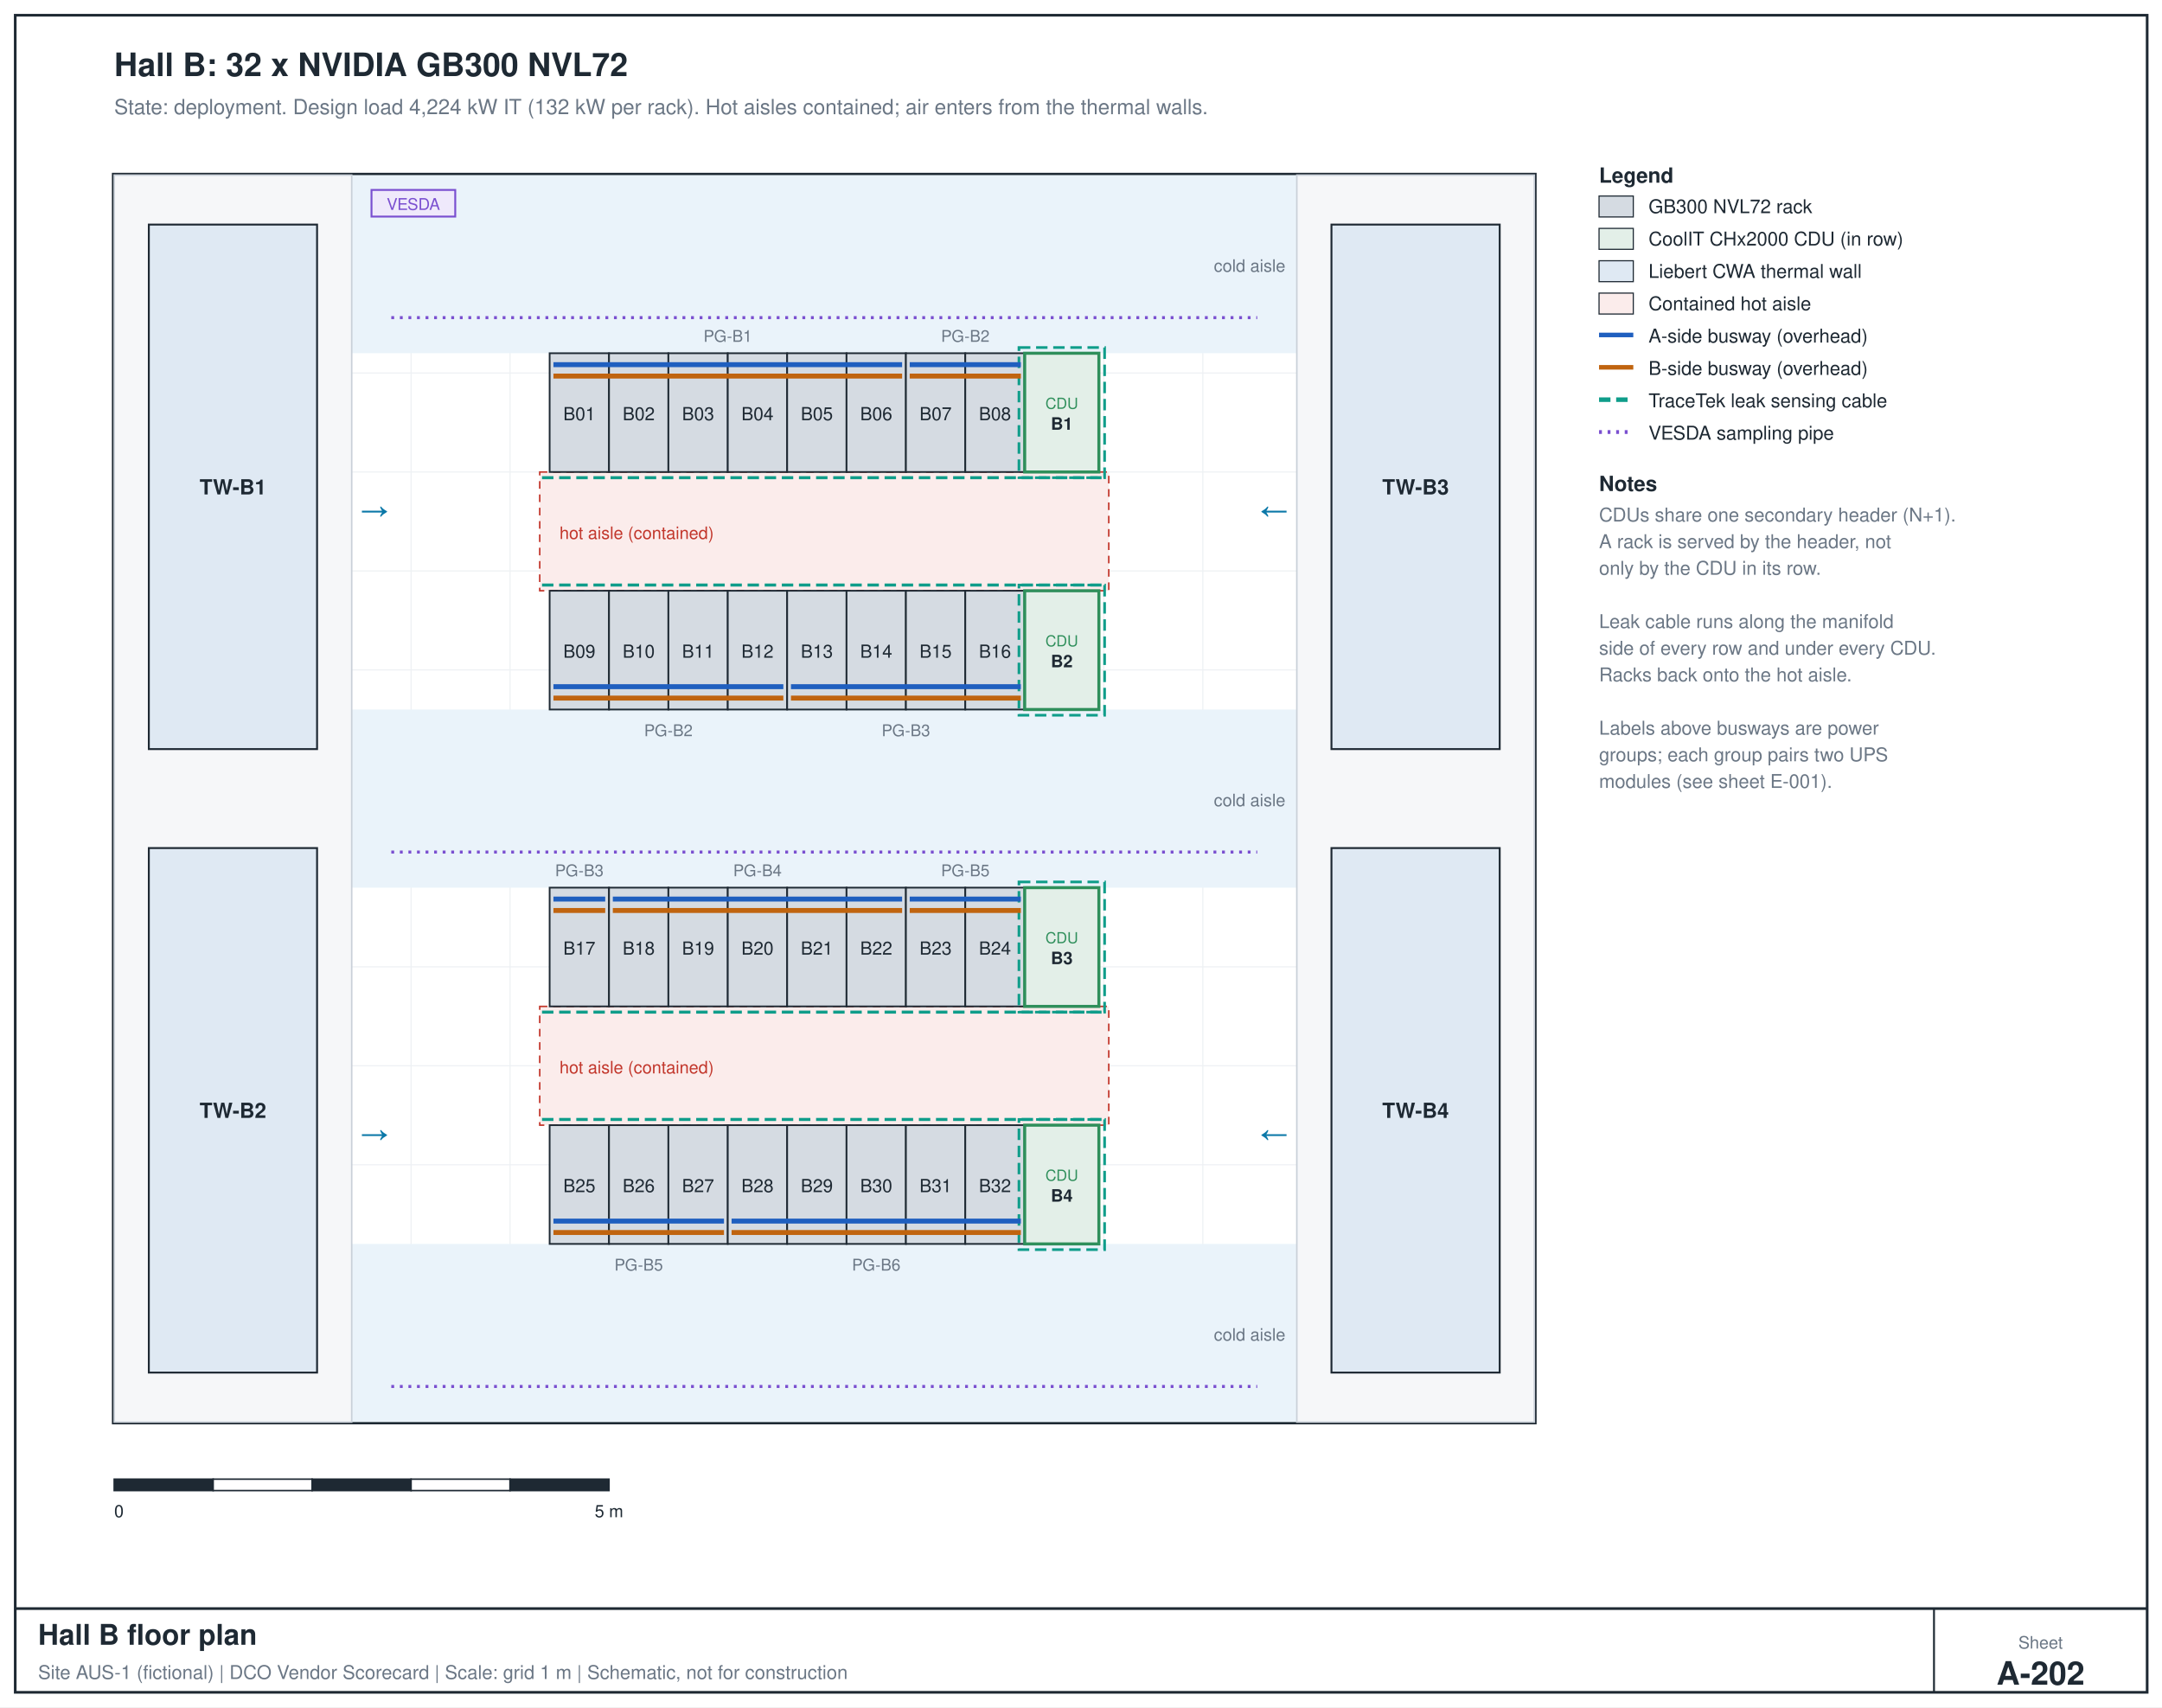
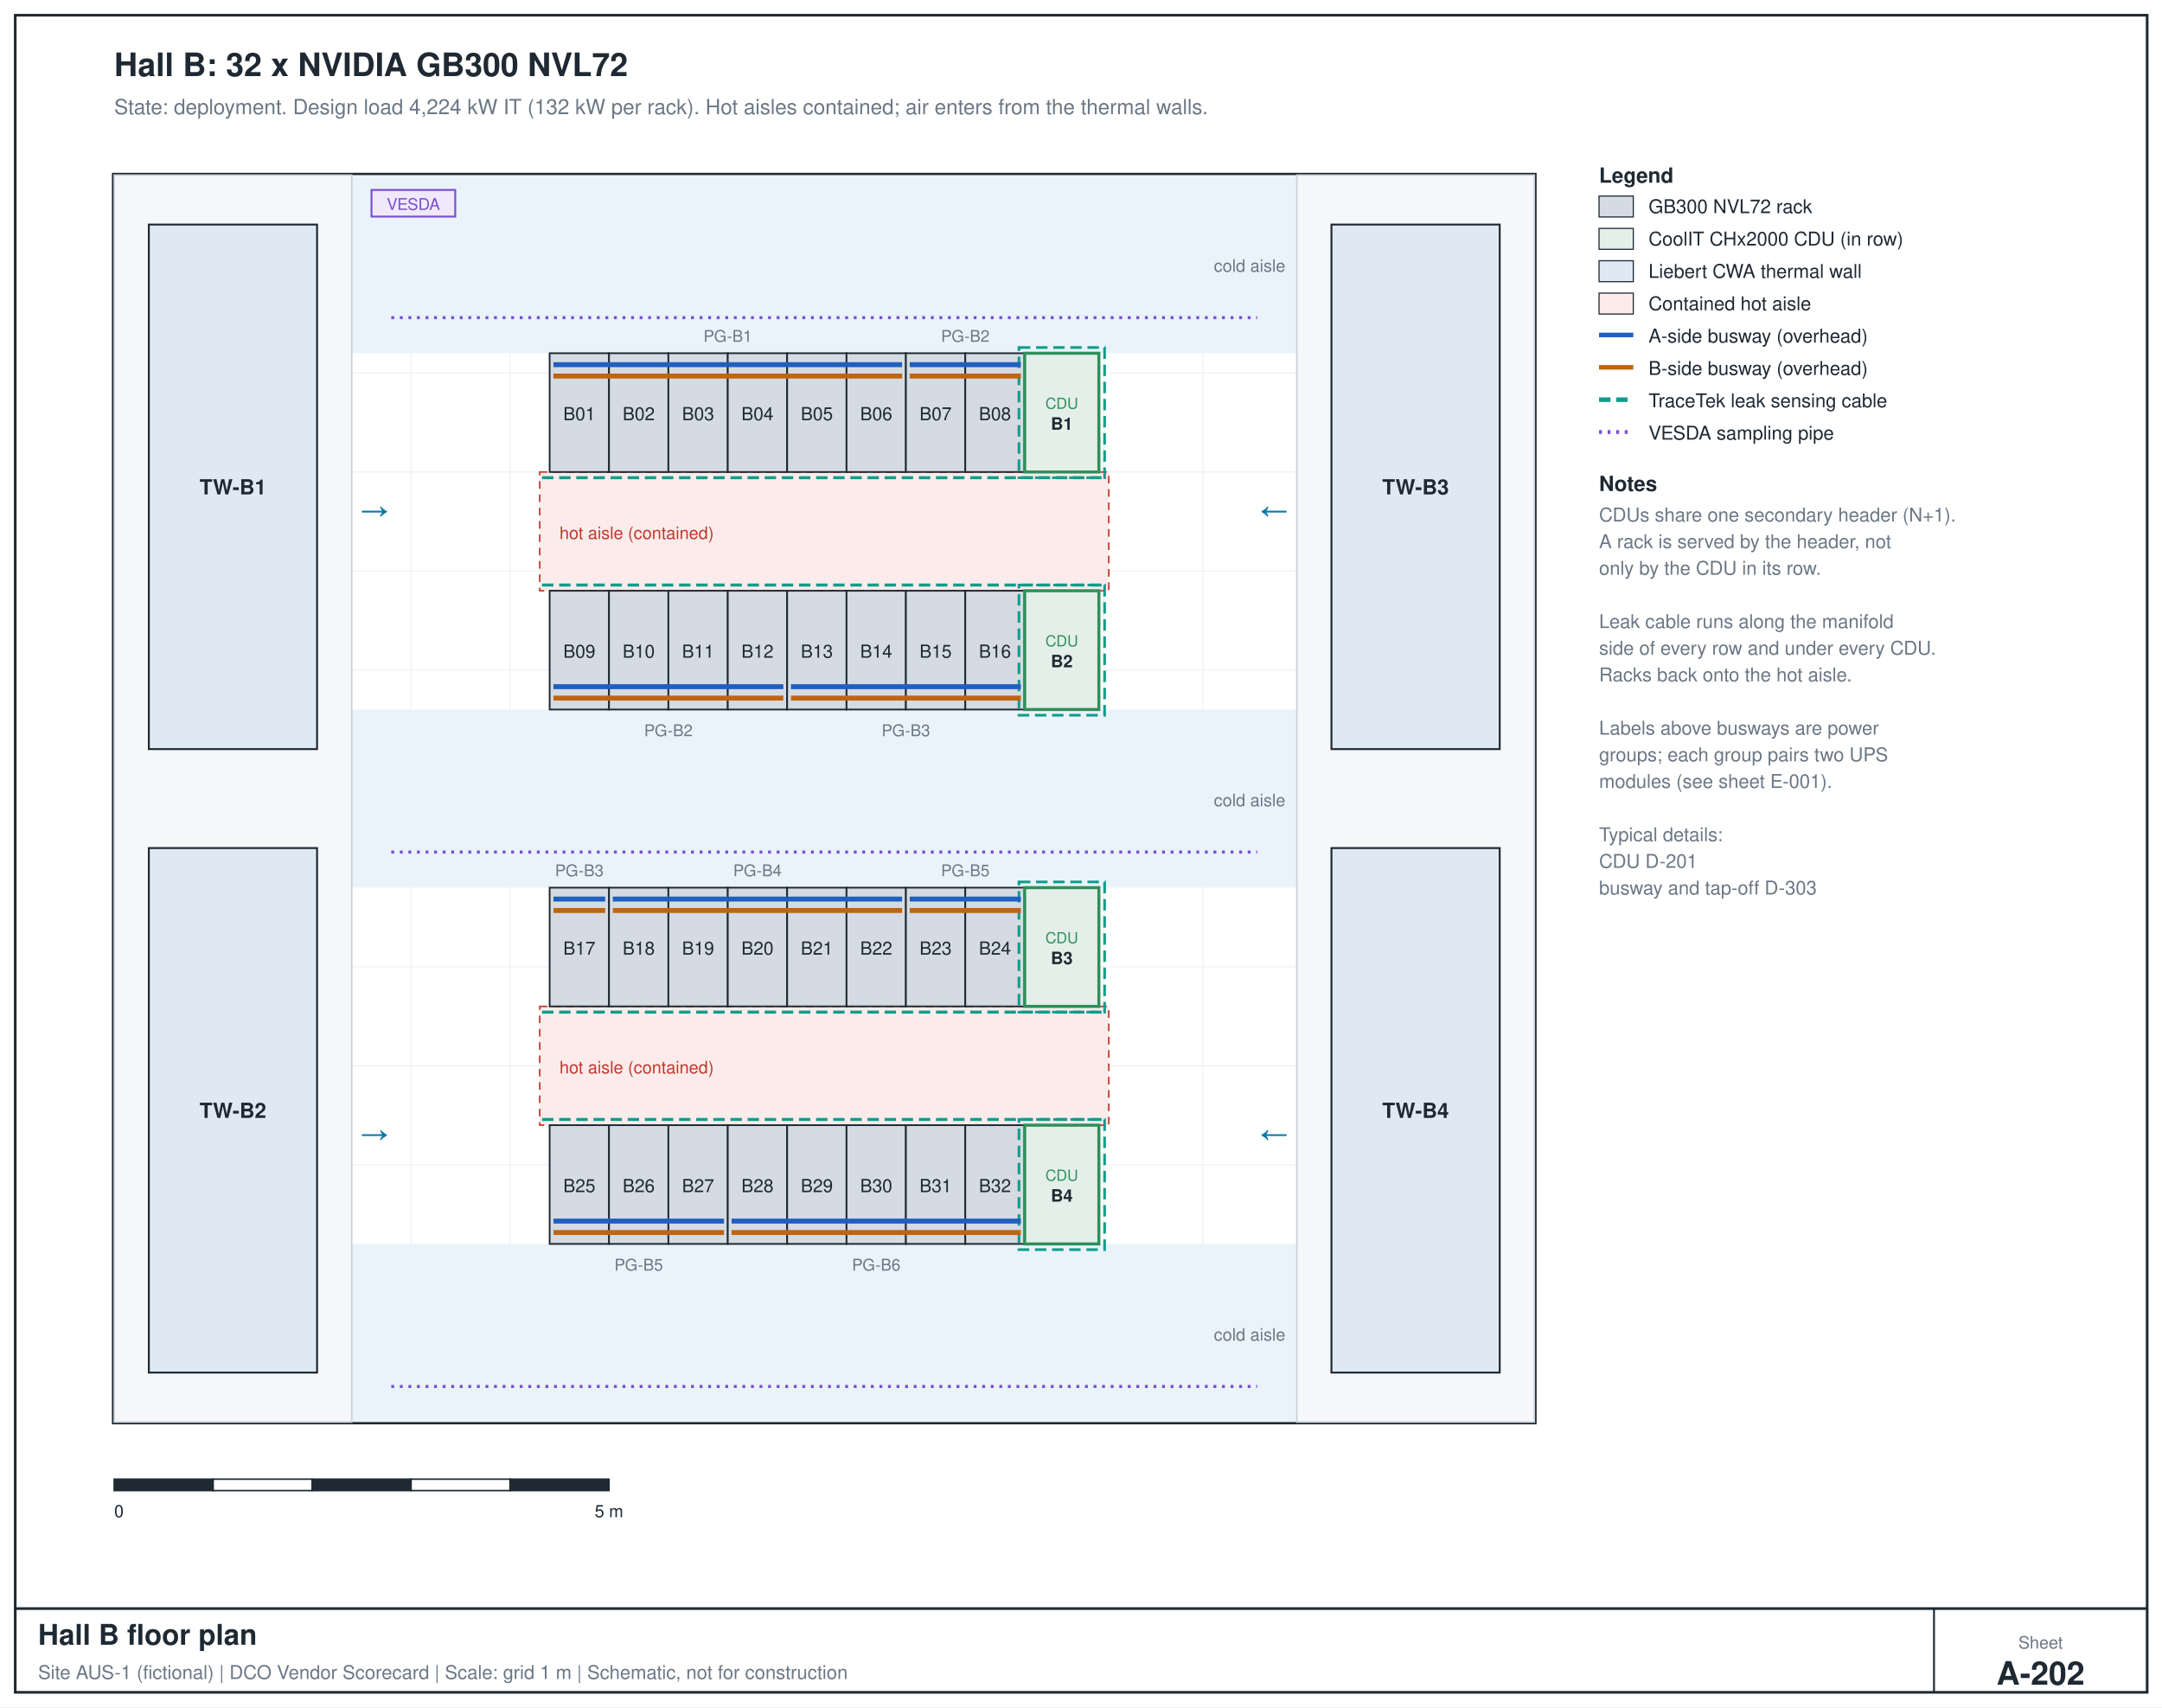
<svg xmlns="http://www.w3.org/2000/svg" width="1136" height="897" viewBox="0 0 1136 897">
  <rect width="100%" height="100%" fill="#ffffff" />
  <text x="60.0" y="40.0" font-family="Helvetica, Arial, sans-serif" font-size="17" text-anchor="start" fill="#1e2933" font-weight="bold">Hall B: 32 x NVIDIA GB300 NVL72</text>
  <text x="60.0" y="60.0" font-family="Helvetica, Arial, sans-serif" font-size="11" text-anchor="start" fill="#6b7785" font-weight="normal">State: deployment.  Design load 4,224 kW IT (132 kW per rack).  Hot aisles contained; air enters from the thermal walls.</text>
  <line x1="60.0" y1="92.0" x2="60.0" y2="747.2" stroke="#eef1f4" stroke-width="0.6" />
  <line x1="112.0" y1="92.0" x2="112.0" y2="747.2" stroke="#eef1f4" stroke-width="0.6" />
  <line x1="164.0" y1="92.0" x2="164.0" y2="747.2" stroke="#eef1f4" stroke-width="0.6" />
  <line x1="216.0" y1="92.0" x2="216.0" y2="747.2" stroke="#eef1f4" stroke-width="0.6" />
  <line x1="268.0" y1="92.0" x2="268.0" y2="747.2" stroke="#eef1f4" stroke-width="0.6" />
  <line x1="320.0" y1="92.0" x2="320.0" y2="747.2" stroke="#eef1f4" stroke-width="0.6" />
  <line x1="372.0" y1="92.0" x2="372.0" y2="747.2" stroke="#eef1f4" stroke-width="0.6" />
  <line x1="424.0" y1="92.0" x2="424.0" y2="747.2" stroke="#eef1f4" stroke-width="0.6" />
  <line x1="476.0" y1="92.0" x2="476.0" y2="747.2" stroke="#eef1f4" stroke-width="0.6" />
  <line x1="528.0" y1="92.0" x2="528.0" y2="747.2" stroke="#eef1f4" stroke-width="0.6" />
  <line x1="580.0" y1="92.0" x2="580.0" y2="747.2" stroke="#eef1f4" stroke-width="0.6" />
  <line x1="632.0" y1="92.0" x2="632.0" y2="747.2" stroke="#eef1f4" stroke-width="0.6" />
  <line x1="684.0" y1="92.0" x2="684.0" y2="747.2" stroke="#eef1f4" stroke-width="0.6" />
  <line x1="736.0" y1="92.0" x2="736.0" y2="747.2" stroke="#eef1f4" stroke-width="0.6" />
  <line x1="788.0" y1="92.0" x2="788.0" y2="747.2" stroke="#eef1f4" stroke-width="0.6" />
  <line x1="60.0" y1="92.0" x2="806.2" y2="92.0" stroke="#eef1f4" stroke-width="0.6" />
  <line x1="60.0" y1="144.0" x2="806.2" y2="144.0" stroke="#eef1f4" stroke-width="0.6" />
  <line x1="60.0" y1="196.0" x2="806.2" y2="196.0" stroke="#eef1f4" stroke-width="0.6" />
  <line x1="60.0" y1="248.0" x2="806.2" y2="248.0" stroke="#eef1f4" stroke-width="0.6" />
  <line x1="60.0" y1="300.0" x2="806.2" y2="300.0" stroke="#eef1f4" stroke-width="0.6" />
  <line x1="60.0" y1="352.0" x2="806.2" y2="352.0" stroke="#eef1f4" stroke-width="0.6" />
  <line x1="60.0" y1="404.0" x2="806.2" y2="404.0" stroke="#eef1f4" stroke-width="0.6" />
  <line x1="60.0" y1="456.0" x2="806.2" y2="456.0" stroke="#eef1f4" stroke-width="0.6" />
  <line x1="60.0" y1="508.0" x2="806.2" y2="508.0" stroke="#eef1f4" stroke-width="0.6" />
  <line x1="60.0" y1="560.0" x2="806.2" y2="560.0" stroke="#eef1f4" stroke-width="0.6" />
  <line x1="60.0" y1="612.0" x2="806.2" y2="612.0" stroke="#eef1f4" stroke-width="0.6" />
  <line x1="60.0" y1="664.0" x2="806.2" y2="664.0" stroke="#eef1f4" stroke-width="0.6" />
  <line x1="60.0" y1="716.0" x2="806.2" y2="716.0" stroke="#eef1f4" stroke-width="0.6" />
  <rect x="60.0" y="92.0" width="746.2" height="655.2" rx="0" fill="none" stroke="#1e2933" stroke-width="2.4" />
  <rect x="184.8" y="92.0" width="496.6" height="93.6" rx="0" fill="#eaf3fa" stroke="none" stroke-width="1.0" />
  <text x="675.4" y="142.8" font-family="Helvetica, Arial, sans-serif" font-size="9" text-anchor="end" fill="#6b7785" font-weight="normal">cold aisle</text>
  <rect x="184.8" y="372.8" width="496.6" height="93.6" rx="0" fill="#eaf3fa" stroke="none" stroke-width="1.0" />
  <text x="675.4" y="423.6" font-family="Helvetica, Arial, sans-serif" font-size="9" text-anchor="end" fill="#6b7785" font-weight="normal">cold aisle</text>
  <rect x="184.8" y="653.6" width="496.6" height="93.6" rx="0" fill="#eaf3fa" stroke="none" stroke-width="1.0" />
  <text x="675.4" y="704.4" font-family="Helvetica, Arial, sans-serif" font-size="9" text-anchor="end" fill="#6b7785" font-weight="normal">cold aisle</text>
  <rect x="60.0" y="92.0" width="124.8" height="655.2" rx="0" fill="#f6f7f9" stroke="#c9d0d8" stroke-width="0.8" />
  <rect x="78.2" y="118.0" width="88.4" height="275.6" rx="0" fill="#dfe9f3" stroke="#1e2933" stroke-width="1" />
  <text x="122.4" y="259.8" font-family="Helvetica, Arial, sans-serif" font-size="11" text-anchor="middle" fill="#1e2933" font-weight="bold">TW-B1</text>
  <text x="188.8" y="273.8" font-family="Helvetica, Arial, sans-serif" font-size="16" text-anchor="start" fill="#0b78a8" font-weight="normal">→</text>
  <rect x="78.2" y="445.6" width="88.4" height="275.6" rx="0" fill="#dfe9f3" stroke="#1e2933" stroke-width="1" />
  <text x="122.4" y="587.4" font-family="Helvetica, Arial, sans-serif" font-size="11" text-anchor="middle" fill="#1e2933" font-weight="bold">TW-B2</text>
  <text x="188.8" y="601.4" font-family="Helvetica, Arial, sans-serif" font-size="16" text-anchor="start" fill="#0b78a8" font-weight="normal">→</text>
  <rect x="681.4" y="92.0" width="124.8" height="655.2" rx="0" fill="#f6f7f9" stroke="#c9d0d8" stroke-width="0.8" />
  <rect x="699.6" y="118.0" width="88.4" height="275.6" rx="0" fill="#dfe9f3" stroke="#1e2933" stroke-width="1" />
  <text x="743.8" y="259.8" font-family="Helvetica, Arial, sans-serif" font-size="11" text-anchor="middle" fill="#1e2933" font-weight="bold">TW-B3</text>
  <text x="677.4" y="273.8" font-family="Helvetica, Arial, sans-serif" font-size="16" text-anchor="end" fill="#0b78a8" font-weight="normal">←</text>
  <rect x="699.6" y="445.6" width="88.4" height="275.6" rx="0" fill="#dfe9f3" stroke="#1e2933" stroke-width="1" />
  <text x="743.8" y="587.4" font-family="Helvetica, Arial, sans-serif" font-size="11" text-anchor="middle" fill="#1e2933" font-weight="bold">TW-B4</text>
  <text x="677.4" y="601.4" font-family="Helvetica, Arial, sans-serif" font-size="16" text-anchor="end" fill="#0b78a8" font-weight="normal">←</text>
  <rect x="283.6" y="248.0" width="299.0" height="62.4" rx="0" fill="#fbeceb" stroke="#c2362b" stroke-width="0.8" stroke-dasharray="4 3" />
  <text x="294.0" y="283.2" font-family="Helvetica, Arial, sans-serif" font-size="9" text-anchor="start" fill="#c2362b" font-weight="normal">hot aisle (contained)</text>
  <rect x="288.8" y="185.6" width="31.2" height="62.4" rx="0" fill="#d5dbe2" stroke="#1e2933" stroke-width="0.9" />
  <text x="304.4" y="220.8" font-family="Helvetica, Arial, sans-serif" font-size="9.5" text-anchor="middle" fill="#1e2933" font-weight="normal">B01</text>
  <rect x="320.0" y="185.6" width="31.2" height="62.4" rx="0" fill="#d5dbe2" stroke="#1e2933" stroke-width="0.9" />
  <text x="335.6" y="220.8" font-family="Helvetica, Arial, sans-serif" font-size="9.5" text-anchor="middle" fill="#1e2933" font-weight="normal">B02</text>
  <rect x="351.2" y="185.6" width="31.2" height="62.4" rx="0" fill="#d5dbe2" stroke="#1e2933" stroke-width="0.9" />
  <text x="366.8" y="220.8" font-family="Helvetica, Arial, sans-serif" font-size="9.5" text-anchor="middle" fill="#1e2933" font-weight="normal">B03</text>
  <rect x="382.4" y="185.6" width="31.2" height="62.4" rx="0" fill="#d5dbe2" stroke="#1e2933" stroke-width="0.9" />
  <text x="398.0" y="220.8" font-family="Helvetica, Arial, sans-serif" font-size="9.5" text-anchor="middle" fill="#1e2933" font-weight="normal">B04</text>
  <rect x="413.6" y="185.6" width="31.2" height="62.4" rx="0" fill="#d5dbe2" stroke="#1e2933" stroke-width="0.9" />
  <text x="429.2" y="220.8" font-family="Helvetica, Arial, sans-serif" font-size="9.5" text-anchor="middle" fill="#1e2933" font-weight="normal">B05</text>
  <rect x="444.8" y="185.6" width="31.2" height="62.4" rx="0" fill="#d5dbe2" stroke="#1e2933" stroke-width="0.9" />
  <text x="460.4" y="220.8" font-family="Helvetica, Arial, sans-serif" font-size="9.5" text-anchor="middle" fill="#1e2933" font-weight="normal">B06</text>
  <rect x="476.0" y="185.6" width="31.2" height="62.4" rx="0" fill="#d5dbe2" stroke="#1e2933" stroke-width="0.9" />
  <text x="491.6" y="220.8" font-family="Helvetica, Arial, sans-serif" font-size="9.5" text-anchor="middle" fill="#1e2933" font-weight="normal">B07</text>
  <rect x="507.2" y="185.6" width="31.2" height="62.4" rx="0" fill="#d5dbe2" stroke="#1e2933" stroke-width="0.9" />
  <text x="522.8" y="220.8" font-family="Helvetica, Arial, sans-serif" font-size="9.5" text-anchor="middle" fill="#1e2933" font-weight="normal">B08</text>
  <rect x="538.4" y="185.6" width="39.0" height="62.4" rx="0" fill="#e3efe8" stroke="#2f8f5b" stroke-width="1.6" />
  <text x="557.9" y="214.8" font-family="Helvetica, Arial, sans-serif" font-size="8" text-anchor="middle" fill="#2f8f5b" font-weight="normal">CDU</text>
  <text x="557.9" y="225.8" font-family="Helvetica, Arial, sans-serif" font-size="9" text-anchor="middle" fill="#1e2933" font-weight="bold">B1</text>
  <line x1="284.8" y1="251.0" x2="581.4" y2="251.0" stroke="#0f9d8a" stroke-width="1.6" stroke-dasharray="6 3" />
  <rect x="535.4" y="182.6" width="45.0" height="68.4" rx="0" fill="none" stroke="#0f9d8a" stroke-width="1.4" stroke-dasharray="6 3" />
  <line x1="290.8" y1="191.6" x2="474.0" y2="191.6" stroke="#1f5fbf" stroke-width="2.6" />
  <line x1="290.8" y1="197.6" x2="474.0" y2="197.6" stroke="#c0640f" stroke-width="2.6" />
  <text x="382.4" y="179.6" font-family="Helvetica, Arial, sans-serif" font-size="8.5" text-anchor="middle" fill="#6b7785" font-weight="normal">PG-B1</text>
  <line x1="478.0" y1="191.6" x2="536.4" y2="191.6" stroke="#1f5fbf" stroke-width="2.6" />
  <line x1="478.0" y1="197.6" x2="536.4" y2="197.6" stroke="#c0640f" stroke-width="2.6" />
  <text x="507.2" y="179.6" font-family="Helvetica, Arial, sans-serif" font-size="8.5" text-anchor="middle" fill="#6b7785" font-weight="normal">PG-B2</text>
  <rect x="288.8" y="310.4" width="31.2" height="62.4" rx="0" fill="#d5dbe2" stroke="#1e2933" stroke-width="0.9" />
  <text x="304.4" y="345.6" font-family="Helvetica, Arial, sans-serif" font-size="9.5" text-anchor="middle" fill="#1e2933" font-weight="normal">B09</text>
  <rect x="320.0" y="310.4" width="31.2" height="62.4" rx="0" fill="#d5dbe2" stroke="#1e2933" stroke-width="0.9" />
  <text x="335.6" y="345.6" font-family="Helvetica, Arial, sans-serif" font-size="9.5" text-anchor="middle" fill="#1e2933" font-weight="normal">B10</text>
  <rect x="351.2" y="310.4" width="31.2" height="62.4" rx="0" fill="#d5dbe2" stroke="#1e2933" stroke-width="0.9" />
  <text x="366.8" y="345.6" font-family="Helvetica, Arial, sans-serif" font-size="9.5" text-anchor="middle" fill="#1e2933" font-weight="normal">B11</text>
  <rect x="382.4" y="310.4" width="31.2" height="62.4" rx="0" fill="#d5dbe2" stroke="#1e2933" stroke-width="0.9" />
  <text x="398.0" y="345.6" font-family="Helvetica, Arial, sans-serif" font-size="9.5" text-anchor="middle" fill="#1e2933" font-weight="normal">B12</text>
  <rect x="413.6" y="310.4" width="31.2" height="62.4" rx="0" fill="#d5dbe2" stroke="#1e2933" stroke-width="0.9" />
  <text x="429.2" y="345.6" font-family="Helvetica, Arial, sans-serif" font-size="9.5" text-anchor="middle" fill="#1e2933" font-weight="normal">B13</text>
  <rect x="444.8" y="310.4" width="31.2" height="62.4" rx="0" fill="#d5dbe2" stroke="#1e2933" stroke-width="0.9" />
  <text x="460.4" y="345.6" font-family="Helvetica, Arial, sans-serif" font-size="9.5" text-anchor="middle" fill="#1e2933" font-weight="normal">B14</text>
  <rect x="476.0" y="310.4" width="31.2" height="62.4" rx="0" fill="#d5dbe2" stroke="#1e2933" stroke-width="0.9" />
  <text x="491.6" y="345.6" font-family="Helvetica, Arial, sans-serif" font-size="9.5" text-anchor="middle" fill="#1e2933" font-weight="normal">B15</text>
  <rect x="507.2" y="310.4" width="31.2" height="62.4" rx="0" fill="#d5dbe2" stroke="#1e2933" stroke-width="0.9" />
  <text x="522.8" y="345.6" font-family="Helvetica, Arial, sans-serif" font-size="9.5" text-anchor="middle" fill="#1e2933" font-weight="normal">B16</text>
  <rect x="538.4" y="310.4" width="39.0" height="62.4" rx="0" fill="#e3efe8" stroke="#2f8f5b" stroke-width="1.6" />
  <text x="557.9" y="339.6" font-family="Helvetica, Arial, sans-serif" font-size="8" text-anchor="middle" fill="#2f8f5b" font-weight="normal">CDU</text>
  <text x="557.9" y="350.6" font-family="Helvetica, Arial, sans-serif" font-size="9" text-anchor="middle" fill="#1e2933" font-weight="bold">B2</text>
  <line x1="284.8" y1="307.4" x2="581.4" y2="307.4" stroke="#0f9d8a" stroke-width="1.6" stroke-dasharray="6 3" />
  <rect x="535.4" y="307.4" width="45.0" height="68.4" rx="0" fill="none" stroke="#0f9d8a" stroke-width="1.4" stroke-dasharray="6 3" />
  <line x1="290.8" y1="360.8" x2="411.6" y2="360.8" stroke="#1f5fbf" stroke-width="2.6" />
  <line x1="290.8" y1="366.8" x2="411.6" y2="366.8" stroke="#c0640f" stroke-width="2.6" />
  <text x="351.2" y="386.8" font-family="Helvetica, Arial, sans-serif" font-size="8.5" text-anchor="middle" fill="#6b7785" font-weight="normal">PG-B2</text>
  <line x1="415.6" y1="360.8" x2="536.4" y2="360.8" stroke="#1f5fbf" stroke-width="2.6" />
  <line x1="415.6" y1="366.8" x2="536.4" y2="366.8" stroke="#c0640f" stroke-width="2.6" />
  <text x="476.0" y="386.8" font-family="Helvetica, Arial, sans-serif" font-size="8.5" text-anchor="middle" fill="#6b7785" font-weight="normal">PG-B3</text>
  <rect x="283.6" y="528.8" width="299.0" height="62.4" rx="0" fill="#fbeceb" stroke="#c2362b" stroke-width="0.8" stroke-dasharray="4 3" />
  <text x="294.0" y="564.0" font-family="Helvetica, Arial, sans-serif" font-size="9" text-anchor="start" fill="#c2362b" font-weight="normal">hot aisle (contained)</text>
  <rect x="288.8" y="466.4" width="31.2" height="62.4" rx="0" fill="#d5dbe2" stroke="#1e2933" stroke-width="0.9" />
  <text x="304.4" y="501.6" font-family="Helvetica, Arial, sans-serif" font-size="9.5" text-anchor="middle" fill="#1e2933" font-weight="normal">B17</text>
  <rect x="320.0" y="466.4" width="31.2" height="62.4" rx="0" fill="#d5dbe2" stroke="#1e2933" stroke-width="0.9" />
  <text x="335.6" y="501.6" font-family="Helvetica, Arial, sans-serif" font-size="9.5" text-anchor="middle" fill="#1e2933" font-weight="normal">B18</text>
  <rect x="351.2" y="466.4" width="31.2" height="62.4" rx="0" fill="#d5dbe2" stroke="#1e2933" stroke-width="0.9" />
  <text x="366.8" y="501.6" font-family="Helvetica, Arial, sans-serif" font-size="9.5" text-anchor="middle" fill="#1e2933" font-weight="normal">B19</text>
  <rect x="382.4" y="466.4" width="31.2" height="62.4" rx="0" fill="#d5dbe2" stroke="#1e2933" stroke-width="0.9" />
  <text x="398.0" y="501.6" font-family="Helvetica, Arial, sans-serif" font-size="9.5" text-anchor="middle" fill="#1e2933" font-weight="normal">B20</text>
  <rect x="413.6" y="466.4" width="31.2" height="62.4" rx="0" fill="#d5dbe2" stroke="#1e2933" stroke-width="0.9" />
  <text x="429.2" y="501.6" font-family="Helvetica, Arial, sans-serif" font-size="9.5" text-anchor="middle" fill="#1e2933" font-weight="normal">B21</text>
  <rect x="444.8" y="466.4" width="31.2" height="62.4" rx="0" fill="#d5dbe2" stroke="#1e2933" stroke-width="0.9" />
  <text x="460.4" y="501.6" font-family="Helvetica, Arial, sans-serif" font-size="9.5" text-anchor="middle" fill="#1e2933" font-weight="normal">B22</text>
  <rect x="476.0" y="466.4" width="31.2" height="62.4" rx="0" fill="#d5dbe2" stroke="#1e2933" stroke-width="0.9" />
  <text x="491.6" y="501.6" font-family="Helvetica, Arial, sans-serif" font-size="9.5" text-anchor="middle" fill="#1e2933" font-weight="normal">B23</text>
  <rect x="507.2" y="466.4" width="31.2" height="62.4" rx="0" fill="#d5dbe2" stroke="#1e2933" stroke-width="0.9" />
  <text x="522.8" y="501.6" font-family="Helvetica, Arial, sans-serif" font-size="9.5" text-anchor="middle" fill="#1e2933" font-weight="normal">B24</text>
  <rect x="538.4" y="466.4" width="39.0" height="62.4" rx="0" fill="#e3efe8" stroke="#2f8f5b" stroke-width="1.6" />
  <text x="557.9" y="495.6" font-family="Helvetica, Arial, sans-serif" font-size="8" text-anchor="middle" fill="#2f8f5b" font-weight="normal">CDU</text>
  <text x="557.9" y="506.6" font-family="Helvetica, Arial, sans-serif" font-size="9" text-anchor="middle" fill="#1e2933" font-weight="bold">B3</text>
  <line x1="284.8" y1="531.8" x2="581.4" y2="531.8" stroke="#0f9d8a" stroke-width="1.6" stroke-dasharray="6 3" />
  <rect x="535.4" y="463.4" width="45.0" height="68.4" rx="0" fill="none" stroke="#0f9d8a" stroke-width="1.4" stroke-dasharray="6 3" />
  <line x1="290.8" y1="472.4" x2="318.0" y2="472.4" stroke="#1f5fbf" stroke-width="2.6" />
  <line x1="290.8" y1="478.4" x2="318.0" y2="478.4" stroke="#c0640f" stroke-width="2.6" />
  <text x="304.4" y="460.4" font-family="Helvetica, Arial, sans-serif" font-size="8.5" text-anchor="middle" fill="#6b7785" font-weight="normal">PG-B3</text>
  <line x1="322.0" y1="472.4" x2="474.0" y2="472.4" stroke="#1f5fbf" stroke-width="2.6" />
  <line x1="322.0" y1="478.4" x2="474.0" y2="478.4" stroke="#c0640f" stroke-width="2.6" />
  <text x="398.0" y="460.4" font-family="Helvetica, Arial, sans-serif" font-size="8.5" text-anchor="middle" fill="#6b7785" font-weight="normal">PG-B4</text>
  <line x1="478.0" y1="472.4" x2="536.4" y2="472.4" stroke="#1f5fbf" stroke-width="2.6" />
  <line x1="478.0" y1="478.4" x2="536.4" y2="478.4" stroke="#c0640f" stroke-width="2.6" />
  <text x="507.2" y="460.4" font-family="Helvetica, Arial, sans-serif" font-size="8.5" text-anchor="middle" fill="#6b7785" font-weight="normal">PG-B5</text>
  <rect x="288.8" y="591.2" width="31.2" height="62.4" rx="0" fill="#d5dbe2" stroke="#1e2933" stroke-width="0.9" />
  <text x="304.4" y="626.4" font-family="Helvetica, Arial, sans-serif" font-size="9.5" text-anchor="middle" fill="#1e2933" font-weight="normal">B25</text>
  <rect x="320.0" y="591.2" width="31.2" height="62.4" rx="0" fill="#d5dbe2" stroke="#1e2933" stroke-width="0.9" />
  <text x="335.6" y="626.4" font-family="Helvetica, Arial, sans-serif" font-size="9.5" text-anchor="middle" fill="#1e2933" font-weight="normal">B26</text>
  <rect x="351.2" y="591.2" width="31.2" height="62.4" rx="0" fill="#d5dbe2" stroke="#1e2933" stroke-width="0.9" />
  <text x="366.8" y="626.4" font-family="Helvetica, Arial, sans-serif" font-size="9.5" text-anchor="middle" fill="#1e2933" font-weight="normal">B27</text>
  <rect x="382.4" y="591.2" width="31.2" height="62.4" rx="0" fill="#d5dbe2" stroke="#1e2933" stroke-width="0.9" />
  <text x="398.0" y="626.4" font-family="Helvetica, Arial, sans-serif" font-size="9.5" text-anchor="middle" fill="#1e2933" font-weight="normal">B28</text>
  <rect x="413.6" y="591.2" width="31.2" height="62.4" rx="0" fill="#d5dbe2" stroke="#1e2933" stroke-width="0.9" />
  <text x="429.2" y="626.4" font-family="Helvetica, Arial, sans-serif" font-size="9.5" text-anchor="middle" fill="#1e2933" font-weight="normal">B29</text>
  <rect x="444.8" y="591.2" width="31.2" height="62.4" rx="0" fill="#d5dbe2" stroke="#1e2933" stroke-width="0.9" />
  <text x="460.4" y="626.4" font-family="Helvetica, Arial, sans-serif" font-size="9.5" text-anchor="middle" fill="#1e2933" font-weight="normal">B30</text>
  <rect x="476.0" y="591.2" width="31.2" height="62.4" rx="0" fill="#d5dbe2" stroke="#1e2933" stroke-width="0.9" />
  <text x="491.6" y="626.4" font-family="Helvetica, Arial, sans-serif" font-size="9.5" text-anchor="middle" fill="#1e2933" font-weight="normal">B31</text>
  <rect x="507.2" y="591.2" width="31.2" height="62.4" rx="0" fill="#d5dbe2" stroke="#1e2933" stroke-width="0.9" />
  <text x="522.8" y="626.4" font-family="Helvetica, Arial, sans-serif" font-size="9.5" text-anchor="middle" fill="#1e2933" font-weight="normal">B32</text>
  <rect x="538.4" y="591.2" width="39.0" height="62.4" rx="0" fill="#e3efe8" stroke="#2f8f5b" stroke-width="1.6" />
  <text x="557.9" y="620.4" font-family="Helvetica, Arial, sans-serif" font-size="8" text-anchor="middle" fill="#2f8f5b" font-weight="normal">CDU</text>
  <text x="557.9" y="631.4" font-family="Helvetica, Arial, sans-serif" font-size="9" text-anchor="middle" fill="#1e2933" font-weight="bold">B4</text>
  <line x1="284.8" y1="588.2" x2="581.4" y2="588.2" stroke="#0f9d8a" stroke-width="1.6" stroke-dasharray="6 3" />
  <rect x="535.4" y="588.2" width="45.0" height="68.4" rx="0" fill="none" stroke="#0f9d8a" stroke-width="1.4" stroke-dasharray="6 3" />
  <line x1="290.8" y1="641.6" x2="380.4" y2="641.6" stroke="#1f5fbf" stroke-width="2.6" />
  <line x1="290.8" y1="647.6" x2="380.4" y2="647.6" stroke="#c0640f" stroke-width="2.6" />
  <text x="335.6" y="667.6" font-family="Helvetica, Arial, sans-serif" font-size="8.5" text-anchor="middle" fill="#6b7785" font-weight="normal">PG-B5</text>
  <line x1="384.4" y1="641.6" x2="536.4" y2="641.6" stroke="#1f5fbf" stroke-width="2.6" />
  <line x1="384.4" y1="647.6" x2="536.4" y2="647.6" stroke="#c0640f" stroke-width="2.6" />
  <text x="460.4" y="667.6" font-family="Helvetica, Arial, sans-serif" font-size="8.5" text-anchor="middle" fill="#6b7785" font-weight="normal">PG-B6</text>
  <line x1="205.6" y1="166.9" x2="660.6" y2="166.9" stroke="#7a4fd0" stroke-width="1.6" stroke-dasharray="1.5 3" />
  <line x1="205.6" y1="447.7" x2="660.6" y2="447.7" stroke="#7a4fd0" stroke-width="1.6" stroke-dasharray="1.5 3" />
  <line x1="205.6" y1="728.5" x2="660.6" y2="728.5" stroke="#7a4fd0" stroke-width="1.6" stroke-dasharray="1.5 3" />
  <rect x="195.2" y="99.8" width="44.0" height="14.0" rx="0" fill="#efe9fb" stroke="#7a4fd0" stroke-width="1" />
  <text x="217.2" y="110.3" font-family="Helvetica, Arial, sans-serif" font-size="8.5" text-anchor="middle" fill="#7a4fd0" font-weight="normal">VESDA</text>
  <rect x="60.0" y="777.2" width="52.0" height="6.0" rx="0" fill="#1e2933" stroke="#1e2933" stroke-width="0.8" />
  <rect x="112.0" y="777.2" width="52.0" height="6.0" rx="0" fill="#ffffff" stroke="#1e2933" stroke-width="0.8" />
  <rect x="164.0" y="777.2" width="52.0" height="6.0" rx="0" fill="#1e2933" stroke="#1e2933" stroke-width="0.8" />
  <rect x="216.0" y="777.2" width="52.0" height="6.0" rx="0" fill="#ffffff" stroke="#1e2933" stroke-width="0.8" />
  <rect x="268.0" y="777.2" width="52.0" height="6.0" rx="0" fill="#1e2933" stroke="#1e2933" stroke-width="0.8" />
  <text x="60.0" y="797.2" font-family="Helvetica, Arial, sans-serif" font-size="9" text-anchor="start" fill="#1e2933" font-weight="normal">0</text>
  <text x="320.0" y="797.2" font-family="Helvetica, Arial, sans-serif" font-size="9" text-anchor="middle" fill="#1e2933" font-weight="normal">5 m</text>
  <text x="840.2" y="96.0" font-family="Helvetica, Arial, sans-serif" font-size="11" text-anchor="start" fill="#1e2933" font-weight="bold">Legend</text>
  <rect x="840.2" y="103.0" width="18.0" height="11.0" rx="0" fill="#d5dbe2" stroke="#1e2933" stroke-width="0.6" />
  <text x="866.2" y="112.0" font-family="Helvetica, Arial, sans-serif" font-size="10" text-anchor="start" fill="#1e2933" font-weight="normal">GB300 NVL72 rack</text>
  <rect x="840.2" y="120.0" width="18.0" height="11.0" rx="0" fill="#e3efe8" stroke="#1e2933" stroke-width="0.6" />
  <text x="866.2" y="129.0" font-family="Helvetica, Arial, sans-serif" font-size="10" text-anchor="start" fill="#1e2933" font-weight="normal">CoolIT CHx2000 CDU (in row)</text>
  <rect x="840.2" y="137.0" width="18.0" height="11.0" rx="0" fill="#dfe9f3" stroke="#1e2933" stroke-width="0.6" />
  <text x="866.2" y="146.0" font-family="Helvetica, Arial, sans-serif" font-size="10" text-anchor="start" fill="#1e2933" font-weight="normal">Liebert CWA thermal wall</text>
  <rect x="840.2" y="154.0" width="18.0" height="11.0" rx="0" fill="#fbeceb" stroke="#1e2933" stroke-width="0.6" />
  <text x="866.2" y="163.0" font-family="Helvetica, Arial, sans-serif" font-size="10" text-anchor="start" fill="#1e2933" font-weight="normal">Contained hot aisle</text>
  <line x1="840.2" y1="176.0" x2="858.2" y2="176.0" stroke="#1f5fbf" stroke-width="2.4" />
  <text x="866.2" y="180.0" font-family="Helvetica, Arial, sans-serif" font-size="10" text-anchor="start" fill="#1e2933" font-weight="normal">A-side busway (overhead)</text>
  <line x1="840.2" y1="193.0" x2="858.2" y2="193.0" stroke="#c0640f" stroke-width="2.4" />
  <text x="866.2" y="197.0" font-family="Helvetica, Arial, sans-serif" font-size="10" text-anchor="start" fill="#1e2933" font-weight="normal">B-side busway (overhead)</text>
  <line x1="840.2" y1="210.0" x2="858.2" y2="210.0" stroke="#0f9d8a" stroke-width="2.4" stroke-dasharray="6 3" />
  <text x="866.2" y="214.0" font-family="Helvetica, Arial, sans-serif" font-size="10" text-anchor="start" fill="#1e2933" font-weight="normal">TraceTek leak sensing cable</text>
  <line x1="840.2" y1="227.0" x2="858.2" y2="227.0" stroke="#7a4fd0" stroke-width="2.0" stroke-dasharray="1.5 3" />
  <text x="866.2" y="231.0" font-family="Helvetica, Arial, sans-serif" font-size="10" text-anchor="start" fill="#1e2933" font-weight="normal">VESDA sampling pipe</text>
  <text x="840.2" y="258.0" font-family="Helvetica, Arial, sans-serif" font-size="11" text-anchor="start" fill="#1e2933" font-weight="bold">Notes</text>
  <text x="840.2" y="274.0" font-family="Helvetica, Arial, sans-serif" font-size="10" text-anchor="start" fill="#6b7785" font-weight="normal">CDUs share one secondary header (N+1).</text>
  <text x="840.2" y="288.0" font-family="Helvetica, Arial, sans-serif" font-size="10" text-anchor="start" fill="#6b7785" font-weight="normal">A rack is served by the header, not</text>
  <text x="840.2" y="302.0" font-family="Helvetica, Arial, sans-serif" font-size="10" text-anchor="start" fill="#6b7785" font-weight="normal">only by the CDU in its row.</text>
  <text x="840.2" y="316.0" font-family="Helvetica, Arial, sans-serif" font-size="10" text-anchor="start" fill="#1e2933" font-weight="normal" />
  <text x="840.2" y="330.0" font-family="Helvetica, Arial, sans-serif" font-size="10" text-anchor="start" fill="#6b7785" font-weight="normal">Leak cable runs along the manifold</text>
  <text x="840.2" y="344.0" font-family="Helvetica, Arial, sans-serif" font-size="10" text-anchor="start" fill="#6b7785" font-weight="normal">side of every row and under every CDU.</text>
  <text x="840.2" y="358.0" font-family="Helvetica, Arial, sans-serif" font-size="10" text-anchor="start" fill="#6b7785" font-weight="normal">Racks back onto the hot aisle.</text>
  <text x="840.2" y="372.0" font-family="Helvetica, Arial, sans-serif" font-size="10" text-anchor="start" fill="#1e2933" font-weight="normal" />
  <text x="840.2" y="386.0" font-family="Helvetica, Arial, sans-serif" font-size="10" text-anchor="start" fill="#6b7785" font-weight="normal">Labels above busways are power</text>
  <text x="840.2" y="400.0" font-family="Helvetica, Arial, sans-serif" font-size="10" text-anchor="start" fill="#6b7785" font-weight="normal">groups; each group pairs two UPS</text>
  <text x="840.2" y="414.0" font-family="Helvetica, Arial, sans-serif" font-size="10" text-anchor="start" fill="#6b7785" font-weight="normal">modules (see sheet E-001).</text>
+   <text x="840.2" y="428.0" font-family="Helvetica, Arial, sans-serif" font-size="10" text-anchor="start" fill="#1e2933" font-weight="normal" />
+   <text x="840.2" y="442.0" font-family="Helvetica, Arial, sans-serif" font-size="10" text-anchor="start" fill="#6b7785" font-weight="normal">Typical details:</text>
+   <text x="840.2" y="456.0" font-family="Helvetica, Arial, sans-serif" font-size="10" text-anchor="start" fill="#6b7785" font-weight="normal">  CDU D-201</text>
+   <text x="840.2" y="470.0" font-family="Helvetica, Arial, sans-serif" font-size="10" text-anchor="start" fill="#6b7785" font-weight="normal">  busway and tap-off D-303</text>
  <rect x="8.0" y="8.0" width="1120.2" height="881.2" rx="0" fill="none" stroke="#1e2933" stroke-width="1.4" />
  <line x1="8.0" y1="845.2" x2="1128.2" y2="845.2" stroke="#1e2933" stroke-width="1.4" />
  <text x="20.0" y="864.2" font-family="Helvetica, Arial, sans-serif" font-size="15" text-anchor="start" fill="#1e2933" font-weight="bold">Hall B floor plan</text>
  <text x="20.0" y="882.2" font-family="Helvetica, Arial, sans-serif" font-size="10" text-anchor="start" fill="#6b7785" font-weight="normal">Site AUS-1 (fictional)  |  DCO Vendor Scorecard  |  Scale: grid 1 m  |  Schematic, not for construction</text>
  <line x1="1016.2" y1="845.2" x2="1016.2" y2="889.2" stroke="#1e2933" stroke-width="1.0" />
  <text x="1072.2" y="866.2" font-family="Helvetica, Arial, sans-serif" font-size="9" text-anchor="middle" fill="#6b7785" font-weight="normal">Sheet</text>
  <text x="1072.2" y="885.2" font-family="Helvetica, Arial, sans-serif" font-size="17" text-anchor="middle" fill="#1e2933" font-weight="bold">A-202</text>
</svg>
